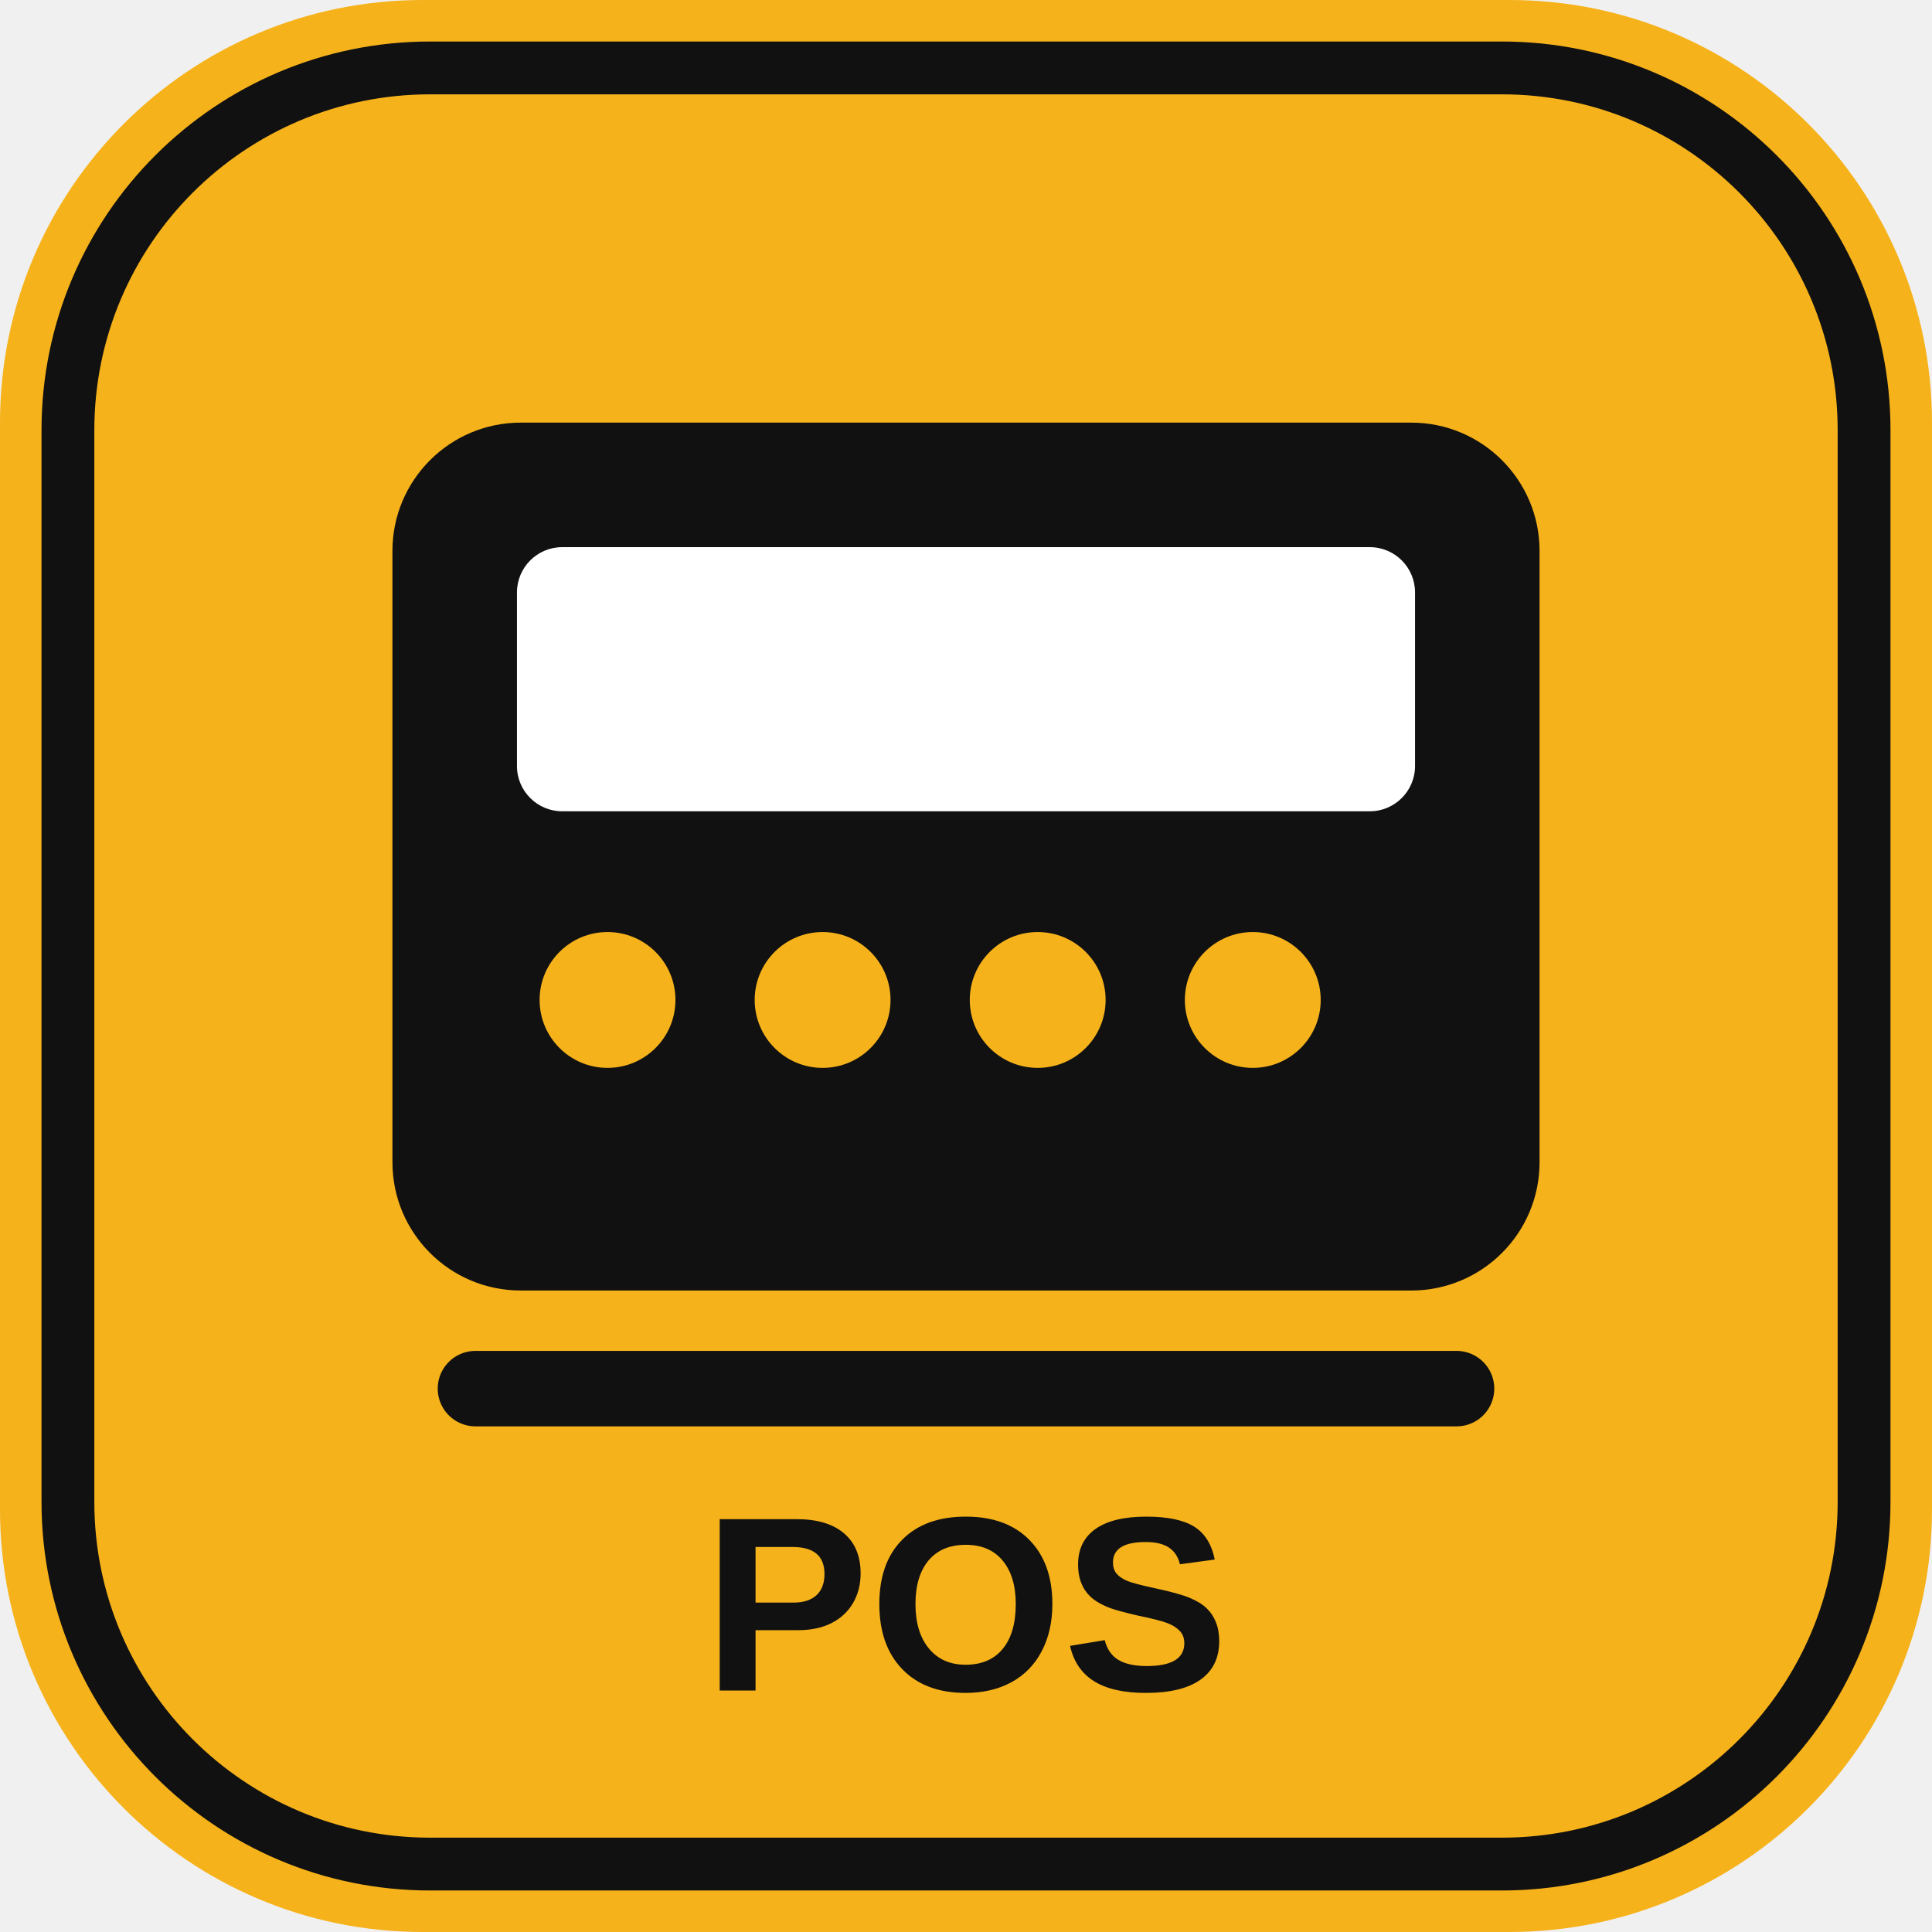
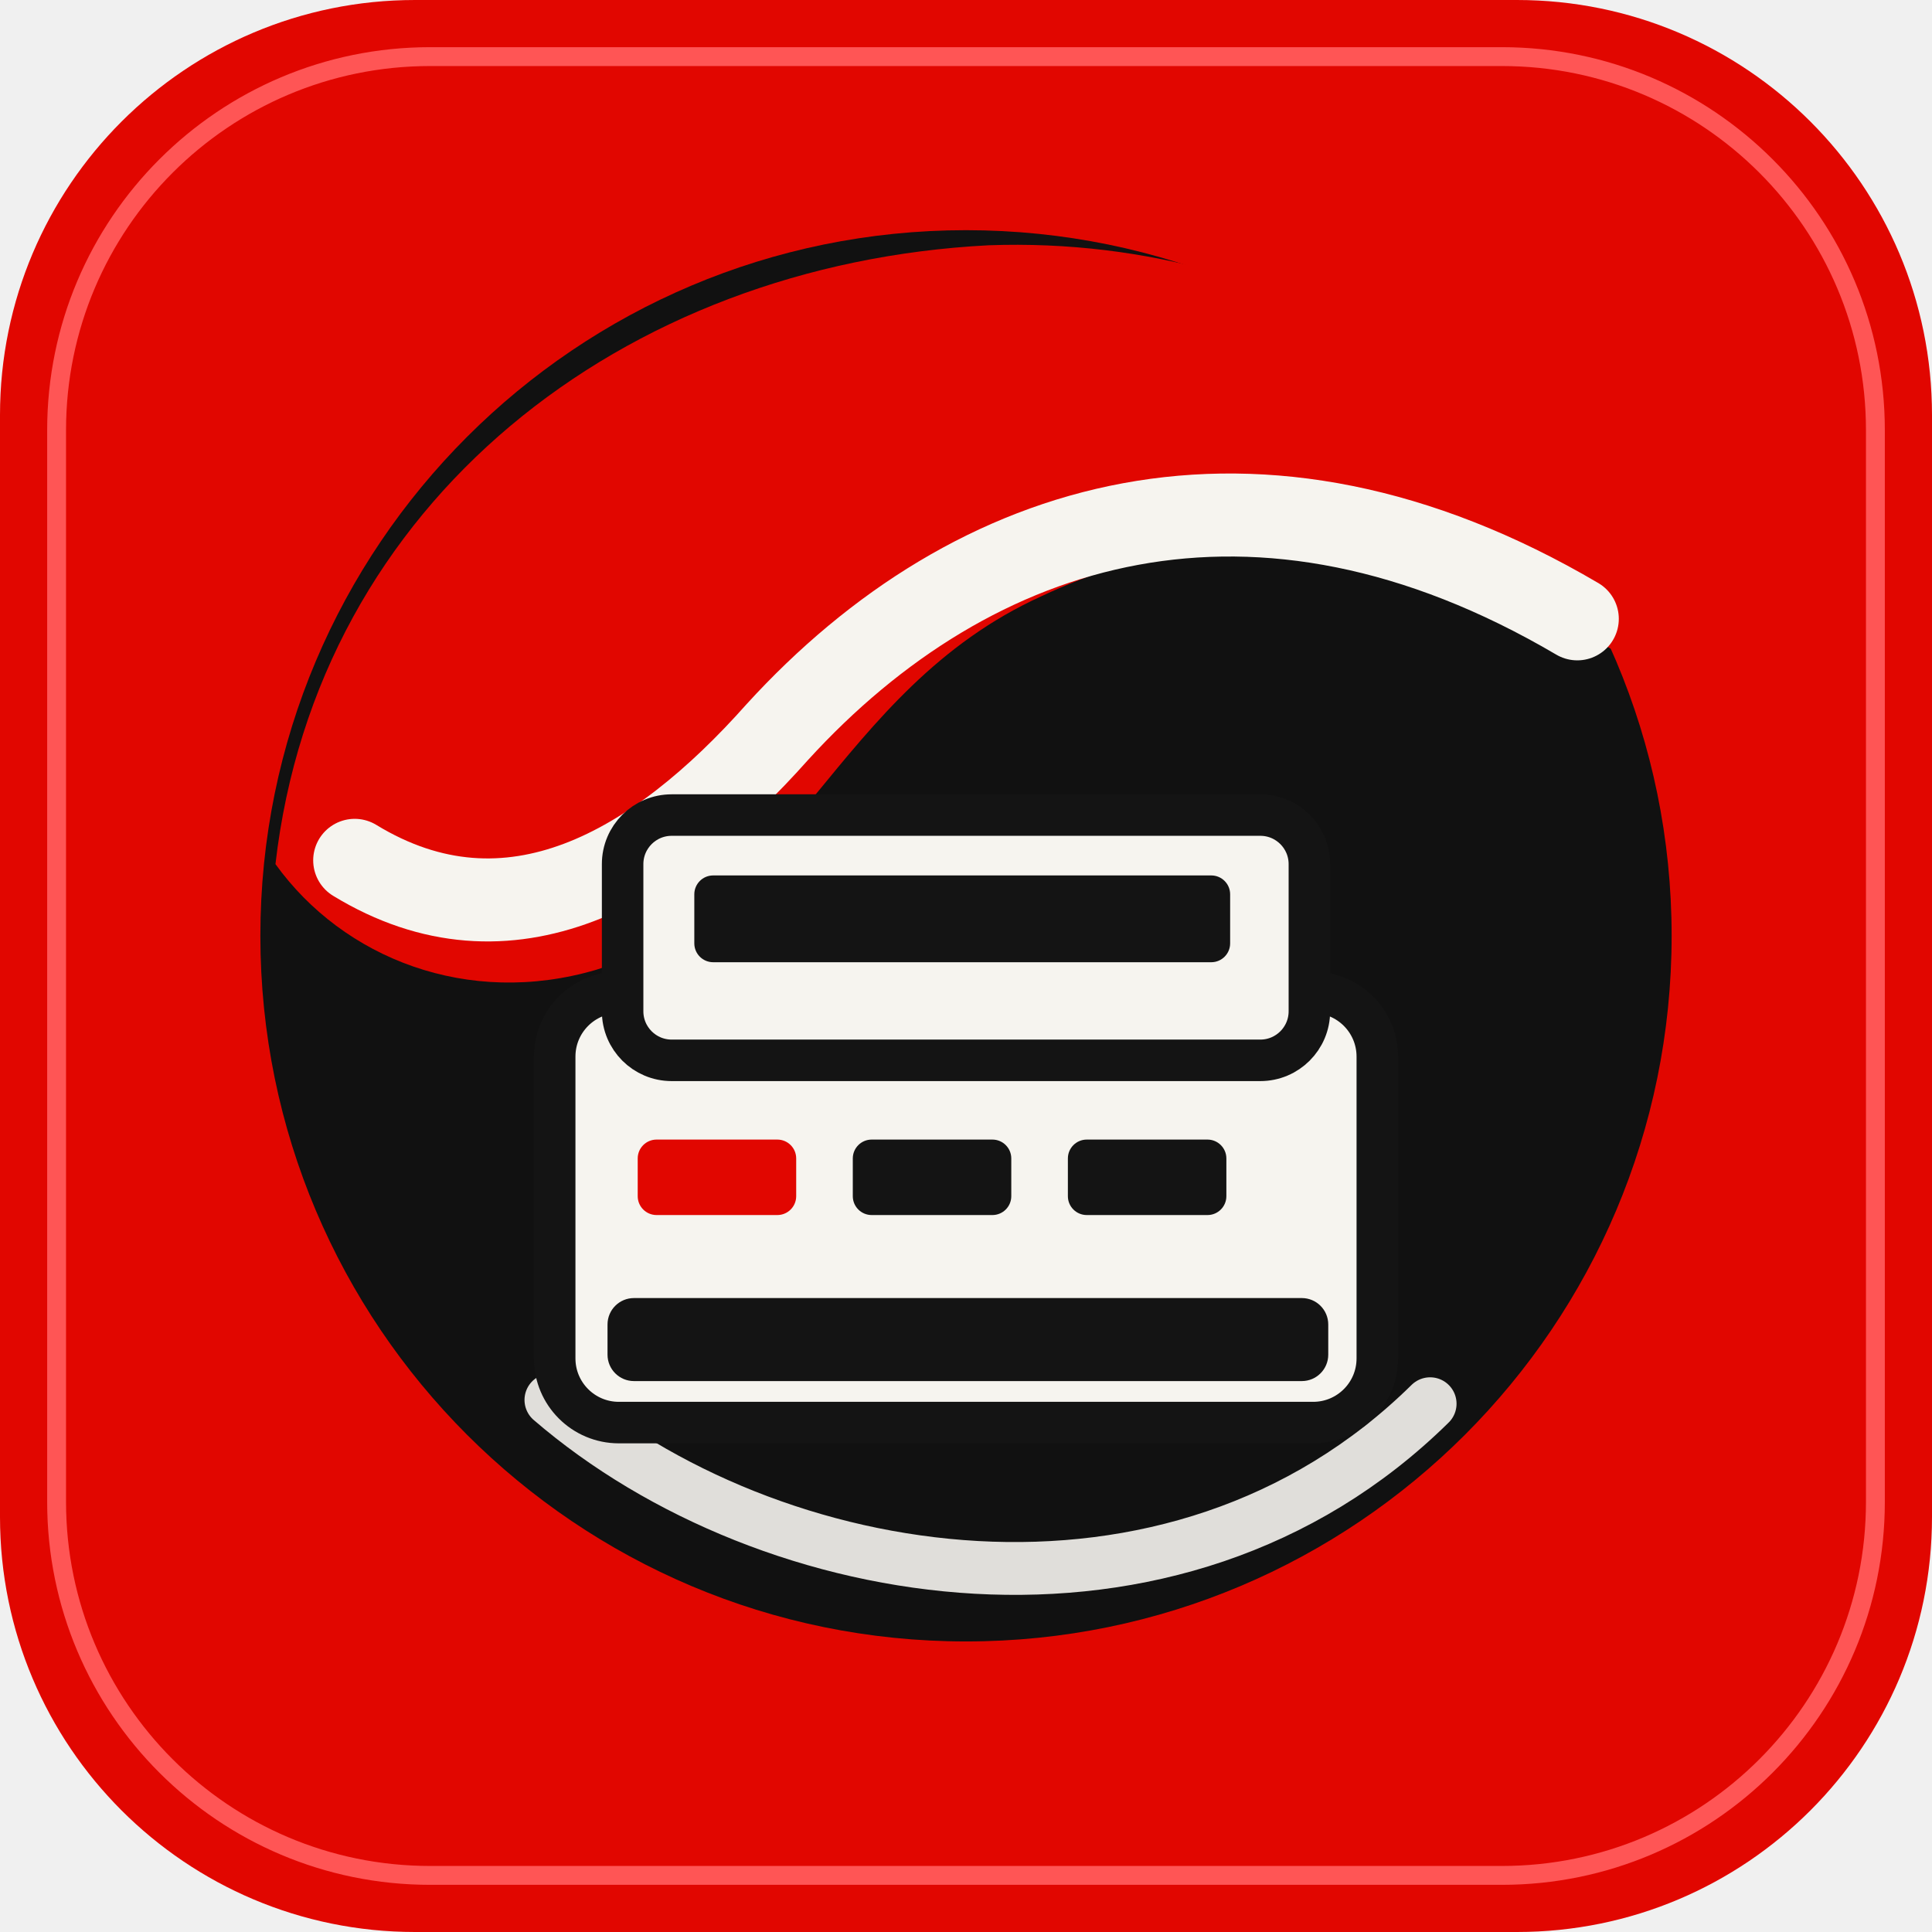
- <svg xmlns="http://www.w3.org/2000/svg" viewBox="0 0 512 512">
-   <rect width="512" height="512" rx="112" fill="#f6b21a" />
-   <rect x="18" y="18" width="476" height="476" rx="96" fill="none" stroke="#111111" stroke-width="14" />
-   <rect x="104" y="112" width="304" height="230" rx="34" fill="#111111" />
-   <rect x="137" y="145" width="238" height="70" rx="12" fill="#ffffff" />
-   <circle cx="161" cy="265" r="18" fill="#f6b21a" />
-   <circle cx="218" cy="265" r="18" fill="#f6b21a" />
-   <circle cx="275" cy="265" r="18" fill="#f6b21a" />
-   <circle cx="332" cy="265" r="18" fill="#f6b21a" />
-   <path d="M126 368h260" stroke="#111111" stroke-width="20" stroke-linecap="round" />
-   <text x="256" y="448" text-anchor="middle" font-family="Arial,Helvetica,sans-serif" font-size="66" font-weight="900" fill="#111111">POS</text>
+ <svg xmlns="http://www.w3.org/2000/svg" width="512" height="512" viewBox="0 0 512 512" role="img" aria-label="Pizza Beat POS">
+   <rect width="512" height="512" rx="110" fill="#E10600" />
+   <rect x="15" y="15" width="482" height="482" rx="99" fill="none" stroke="#FF5555" stroke-width="5" />
+   <circle cx="256" cy="248" r="187" fill="#111111" />
+   <path d="M73 229C84 133 165 70 262 65C346 62 418 112 442 181C384 144 329 133 276 158C221 183 210 241 158 257C124 267 91 254 73 229Z" fill="#E10600" />
+   <path d="M94 228C135 253 174 230 206 194C258 137 333 114 418 164" fill="none" stroke="#F6F4EF" stroke-width="22" stroke-linecap="round" />
+   <path d="M146 371C204 421 311 439 379 372" fill="none" stroke="#F6F4EF" stroke-width="14" stroke-linecap="round" opacity=".9" />
+   <g stroke="#141414" stroke-width="11" stroke-linejoin="round">
+     <rect x="147" y="263" width="218" height="114" rx="17" fill="#F6F4EF" />
+     <rect x="165" y="216" width="182" height="65" rx="13" fill="#F6F4EF" />
+     <rect x="184" y="232" width="142" height="23" rx="5" fill="#141414" stroke="none" />
+     <rect x="161" y="344" width="191" height="22" rx="7" fill="#141414" stroke="none" />
+     <rect x="169" y="302" width="42" height="20" rx="5" fill="#E10600" stroke="none" />
+     <rect x="226" y="302" width="42" height="20" rx="5" fill="#141414" stroke="none" />
+     <rect x="283" y="302" width="42" height="20" rx="5" fill="#141414" stroke="none" />
+   </g>
</svg>
